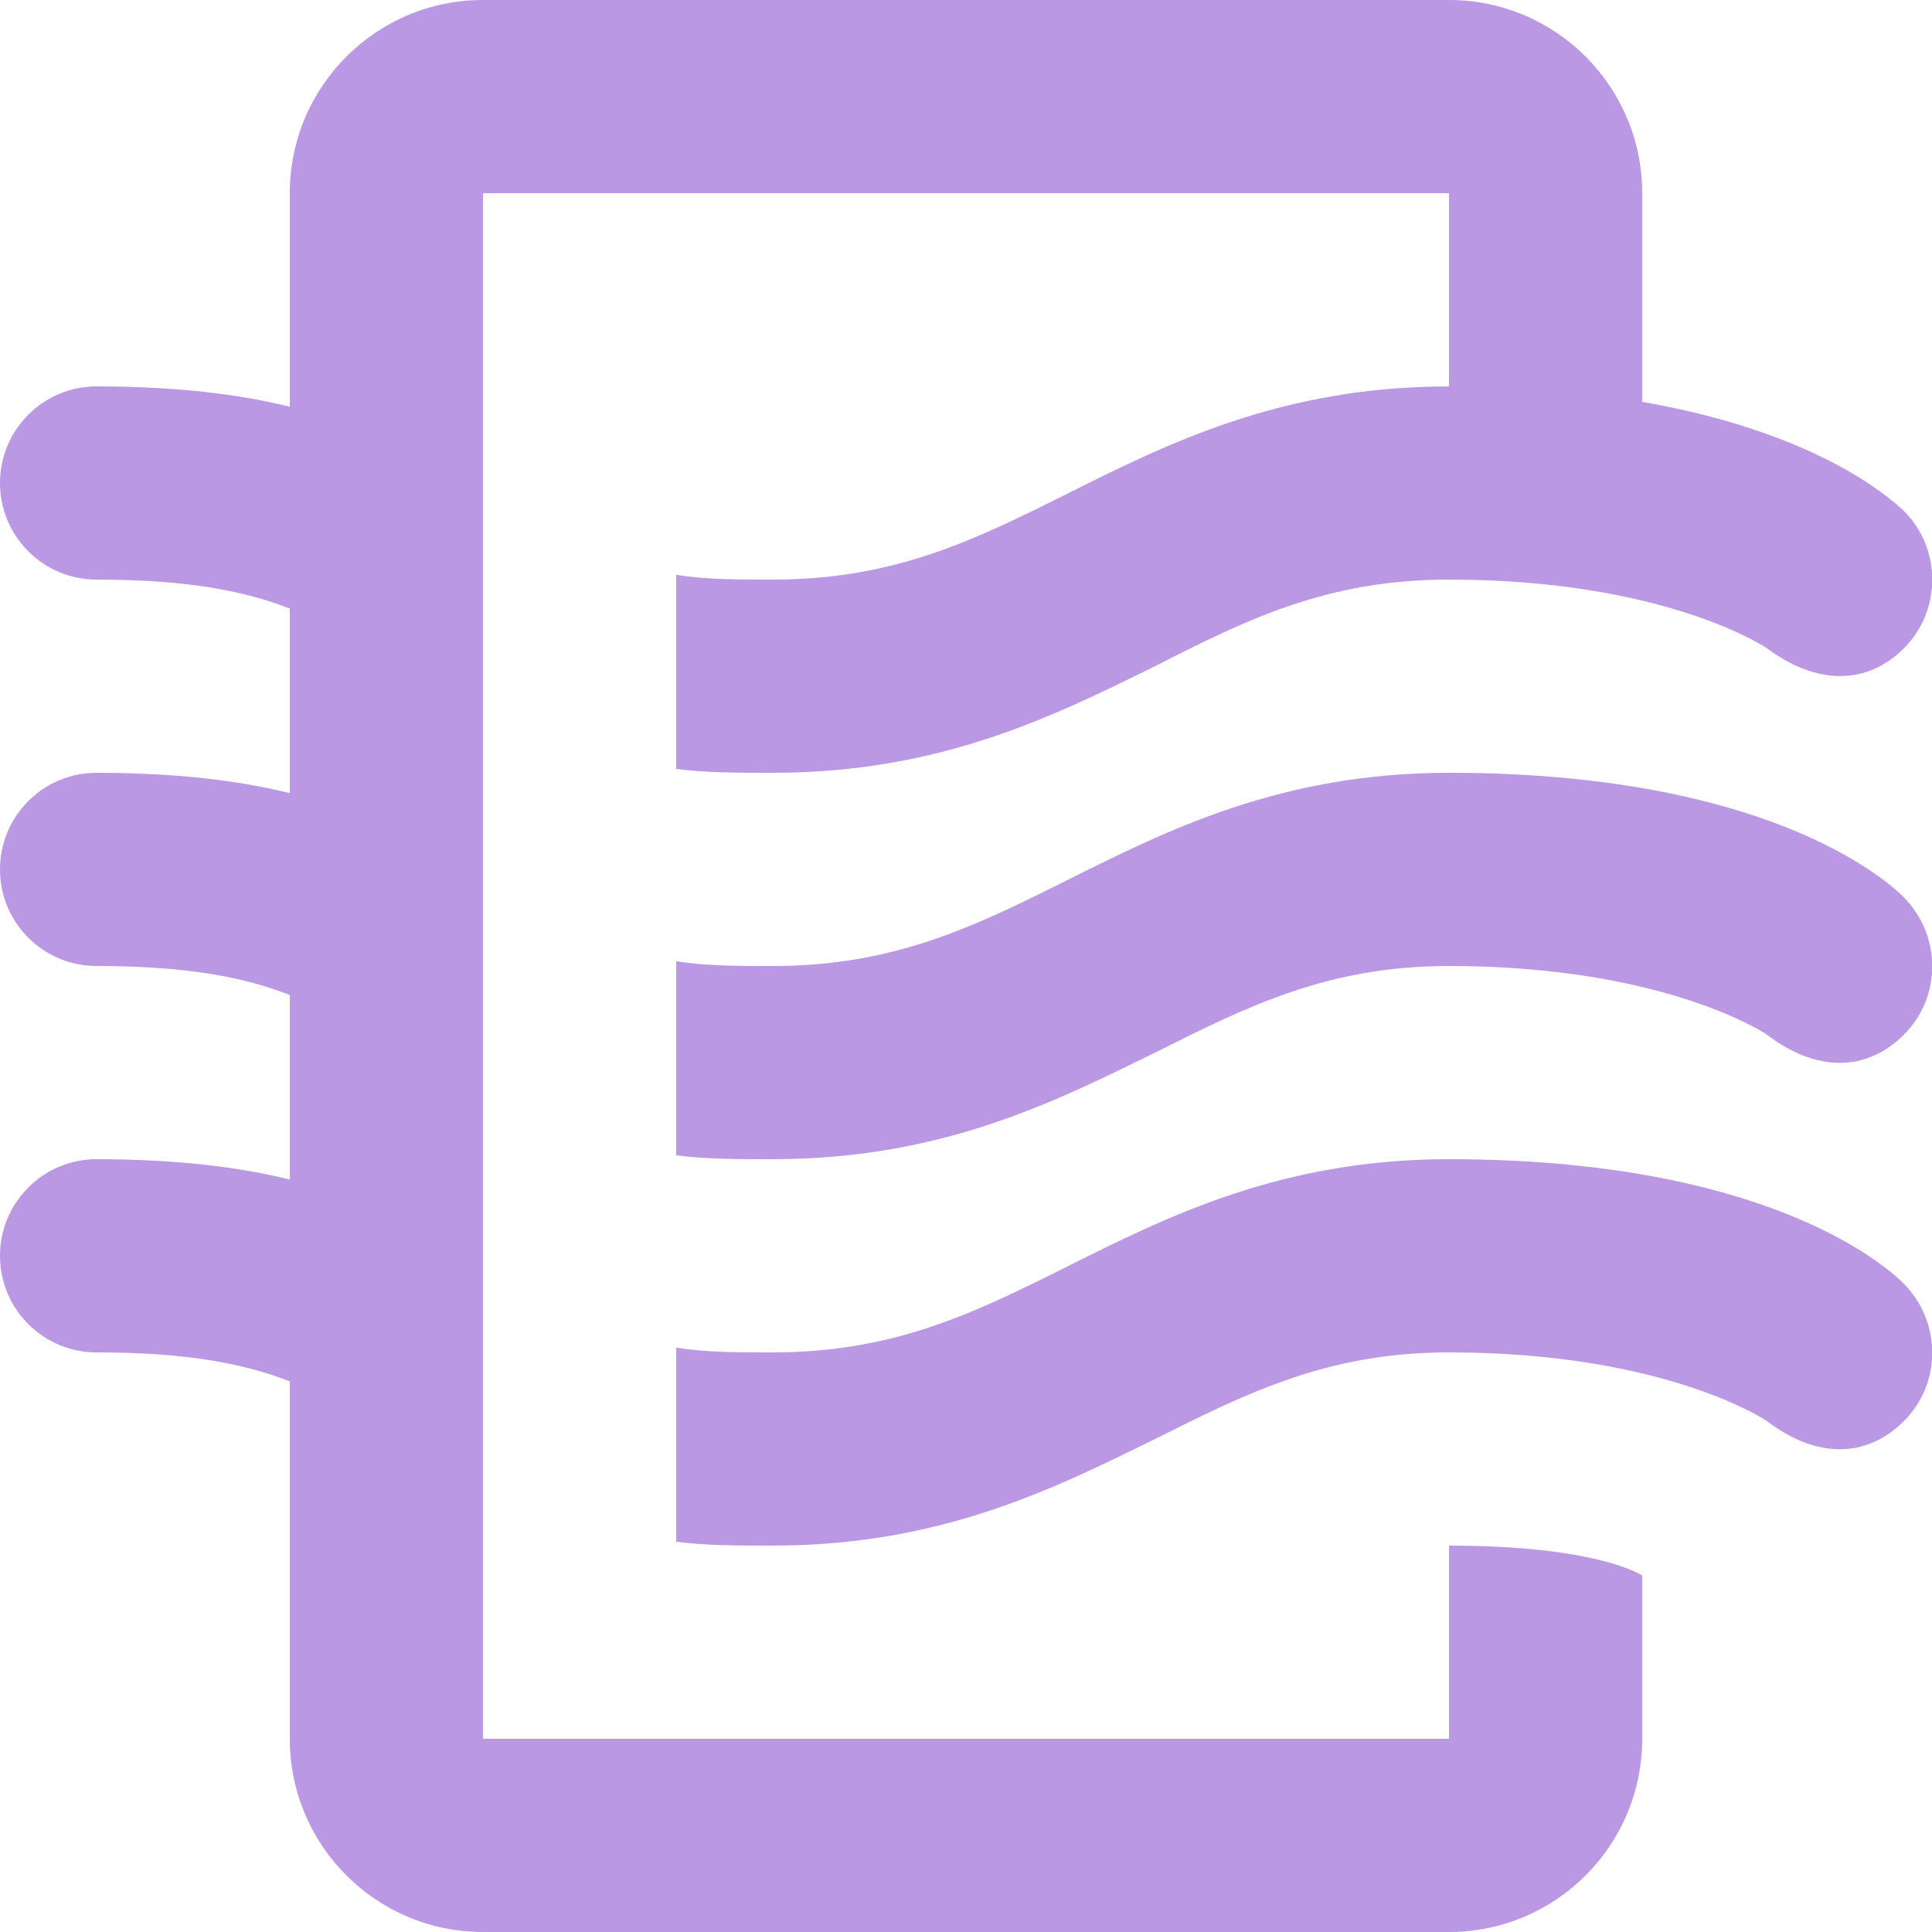
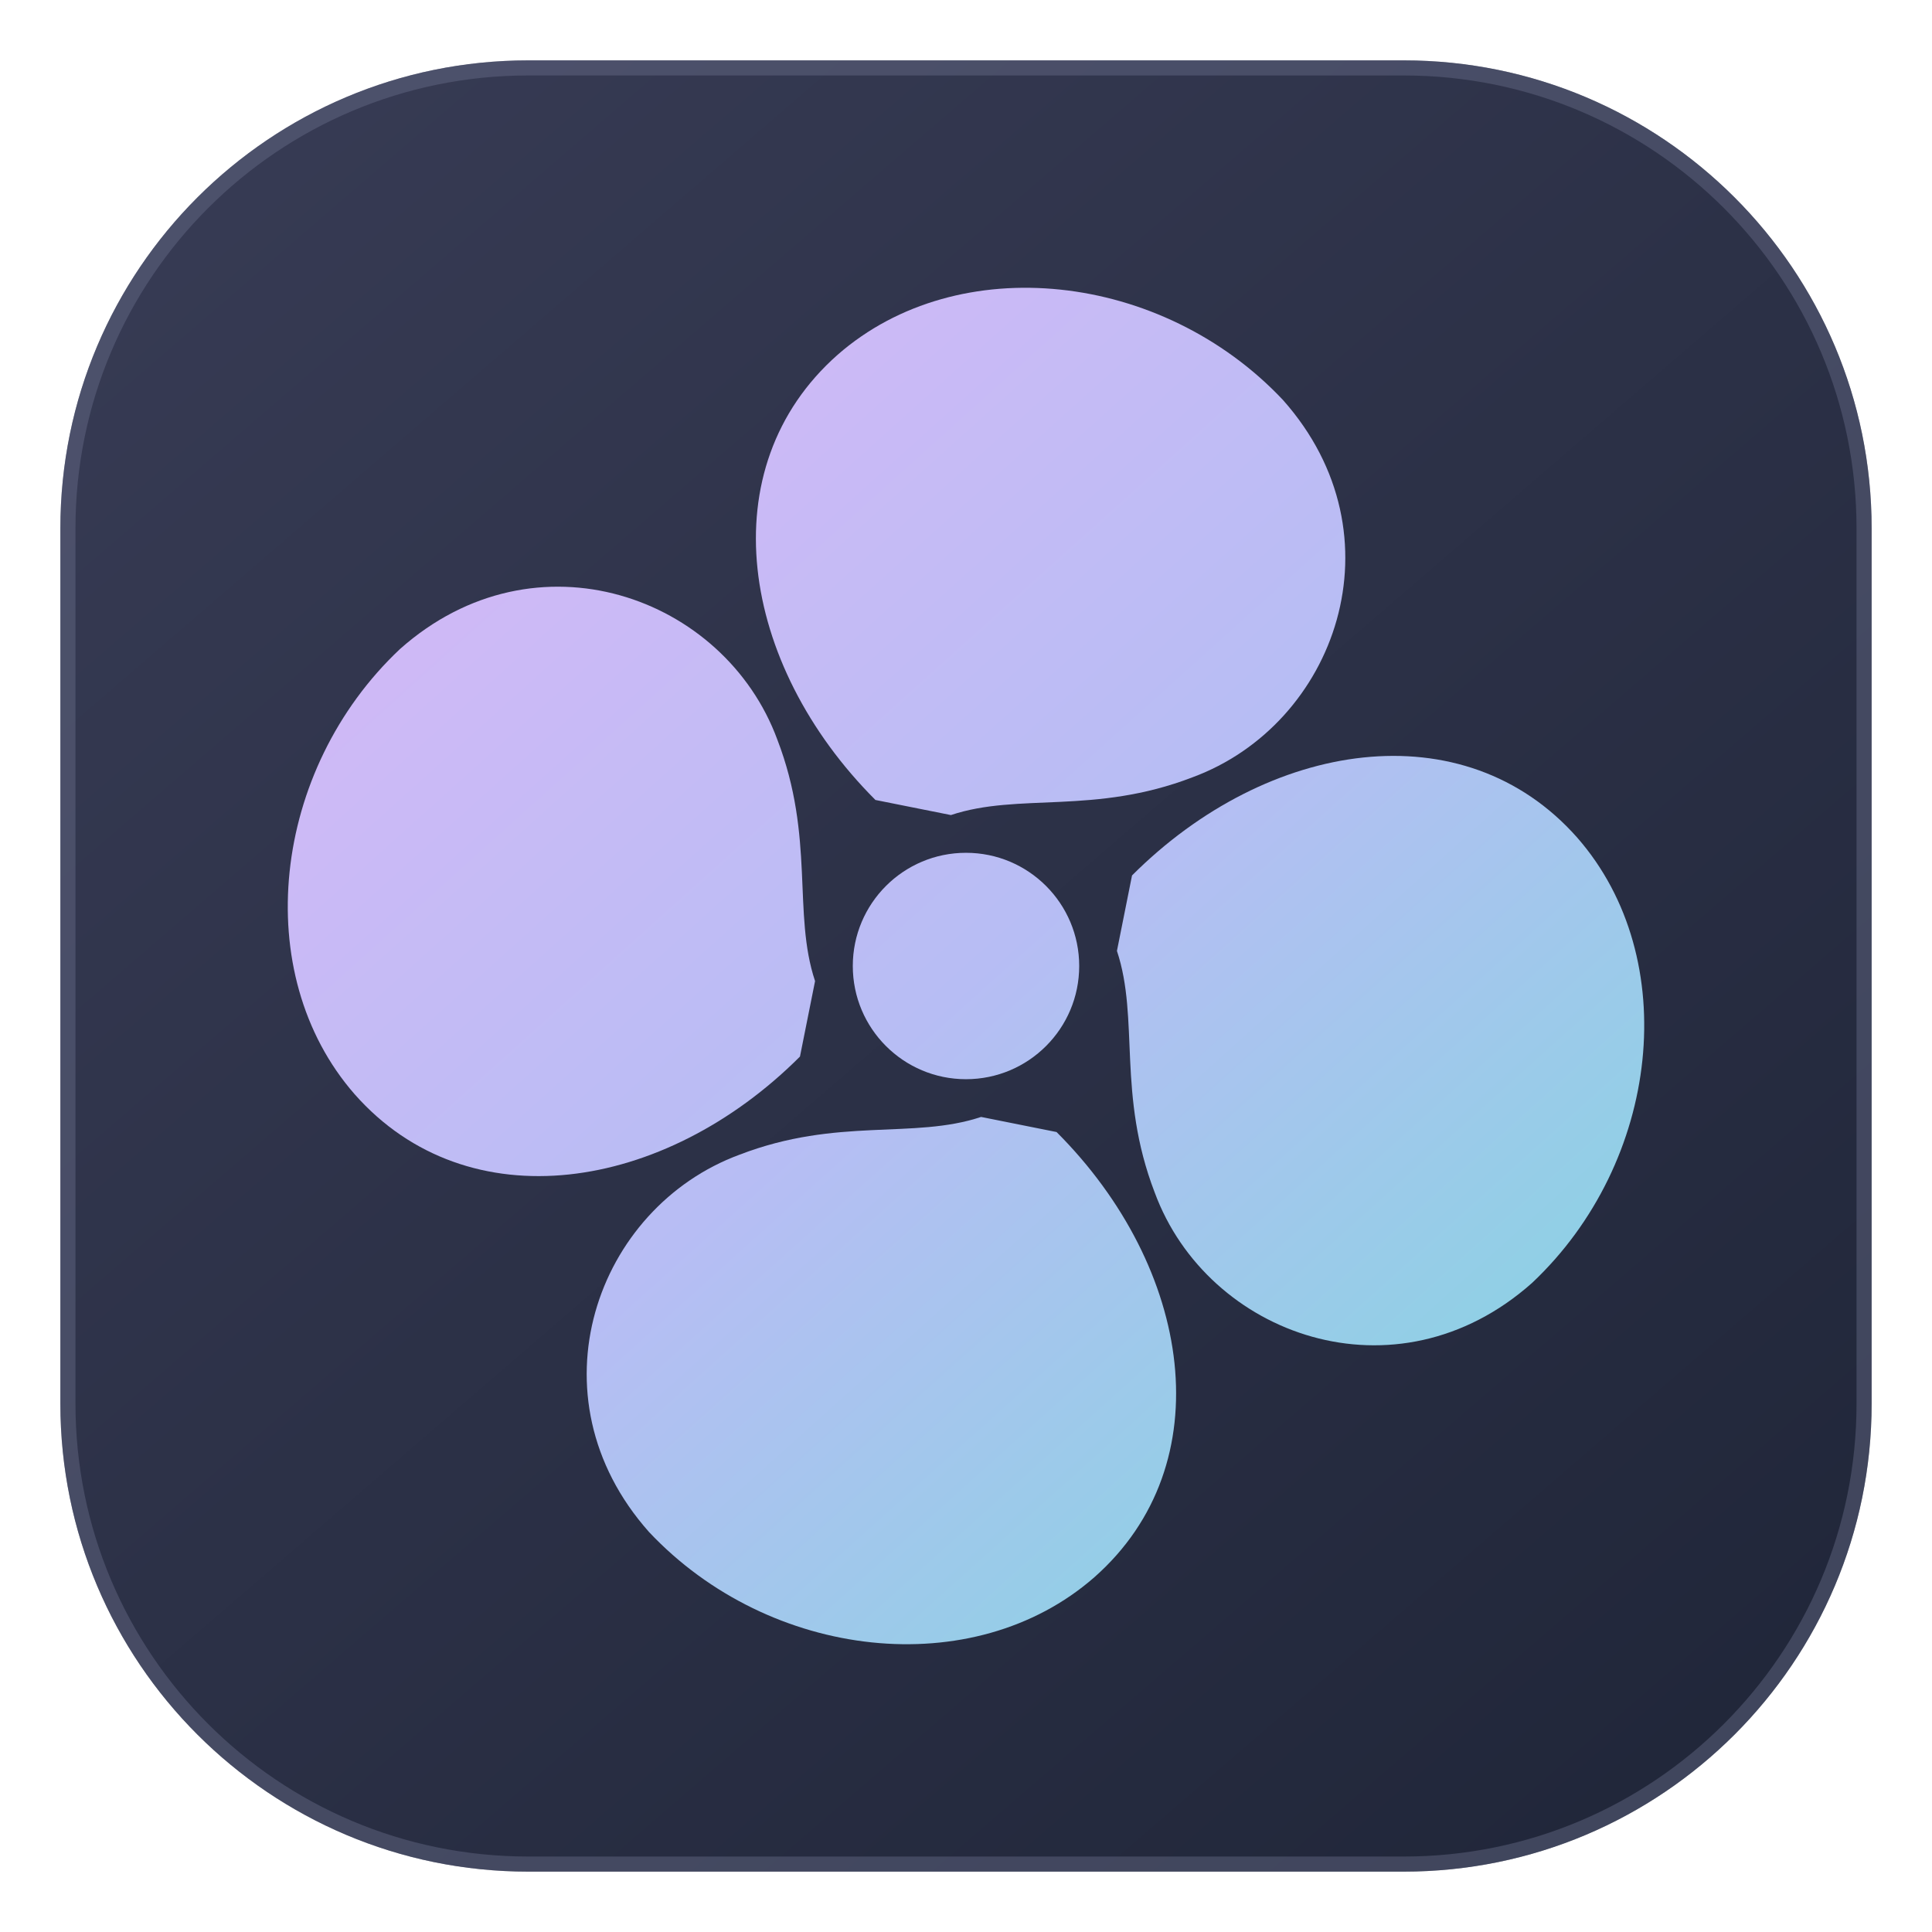
- <svg xmlns="http://www.w3.org/2000/svg" viewBox="2 2 20 20">
-   <path fill="#bb98e3" d="M19,18.31V20A2,2 0 0,1 17,22H7A2,2 0 0,1 5,20V16.3C4.54,16.12 3.95,16 3,16A1,1 0 0,1 2,15A1,1 0 0,1 3,14C3.82,14 4.47,14.08 5,14.21V12.3C4.54,12.12 3.95,12 3,12A1,1 0 0,1 2,11A1,1 0 0,1 3,10C3.82,10 4.47,10.08 5,10.21V8.3C4.54,8.12 3.95,8 3,8A1,1 0 0,1 2,7A1,1 0 0,1 3,6C3.82,6 4.47,6.08 5,6.21V4A2,2 0 0,1 7,2H17A2,2 0 0,1 19,4V6.16C20.78,6.47 21.54,7.13 21.71,7.29C22.1,7.68 22.1,8.32 21.71,8.71C21.32,9.1 20.8,9.09 20.29,8.71V8.71C20.29,8.71 19.25,8 17,8C15.74,8 14.91,8.41 13.95,8.9C12.91,9.41 11.74,10 10,10C9.64,10 9.31,10 9,9.96V7.95C9.3,8 9.63,8 10,8C11.26,8 12.09,7.59 13.05,7.11C14.09,6.59 15.27,6 17,6V4H7V20H17V18C18.5,18 18.97,18.29 19,18.31M17,10C15.27,10 14.09,10.59 13.05,11.11C12.09,11.59 11.26,12 10,12C9.63,12 9.3,12 9,11.95V13.96C9.31,14 9.64,14 10,14C11.74,14 12.91,13.41 13.95,12.9C14.91,12.42 15.74,12 17,12C19.25,12 20.29,12.71 20.29,12.71V12.71C20.8,13.1 21.32,13.1 21.71,12.71C22.1,12.32 22.1,11.69 21.71,11.29C21.5,11.08 20.25,10 17,10M17,14C15.27,14 14.09,14.59 13.05,15.11C12.09,15.59 11.26,16 10,16C9.63,16 9.3,16 9,15.95V17.96C9.31,18 9.64,18 10,18C11.74,18 12.91,17.41 13.95,16.9C14.91,16.42 15.74,16 17,16C19.25,16 20.29,16.71 20.29,16.71V16.71C20.8,17.1 21.32,17.1 21.71,16.71C22.1,16.32 22.1,15.69 21.71,15.29C21.5,15.08 20.25,14 17,14Z" />
+ <svg xmlns="http://www.w3.org/2000/svg" viewBox="0 0 256 256" fill="none">
+   <defs>
+     <linearGradient id="housing" x1="24" y1="16" x2="224" y2="248" gradientUnits="userSpaceOnUse">
+       <stop stop-color="#373b54" />
+       <stop offset="1" stop-color="#202639" />
+     </linearGradient>
+     <linearGradient id="air" x1="52" y1="48" x2="196" y2="208" gradientUnits="userSpaceOnUse">
+       <stop stop-color="#d7b8f7" />
+       <stop offset="0.52" stop-color="#b7bdf4" />
+       <stop offset="1" stop-color="#85d5e1" />
+     </linearGradient>
+   </defs>
+   <rect x="8" y="8" width="240" height="240" rx="62" fill="url(#housing)" />
+   <rect x="9" y="9" width="238" height="238" rx="61" stroke="#6b708e" stroke-opacity=".42" stroke-width="2" />
+   <g fill="url(#air)">
+     <path d="M116 106C98 88 94 62 111 47C127 33 154 36 170 53C186 71 177 96 158 103C145 108 135 105 126 108Z" />
+     <path d="M150 116C168 98 194 94 209 111C223 127 220 154 203 170C185 186 160 177 153 158C148 145 151 135 148 126Z" />
+     <path d="M140 150C158 168 162 194 145 209C129 223 102 220 86 203C70 185 79 160 98 153C111 148 121 151 130 148Z" />
+     <path d="M106 140C88 158 62 162 47 145C33 129 36 102 53 86C71 70 96 79 103 98C108 111 105 121 108 130Z" />
+     <circle cx="128" cy="128" r="15" />
+   </g>
</svg>
